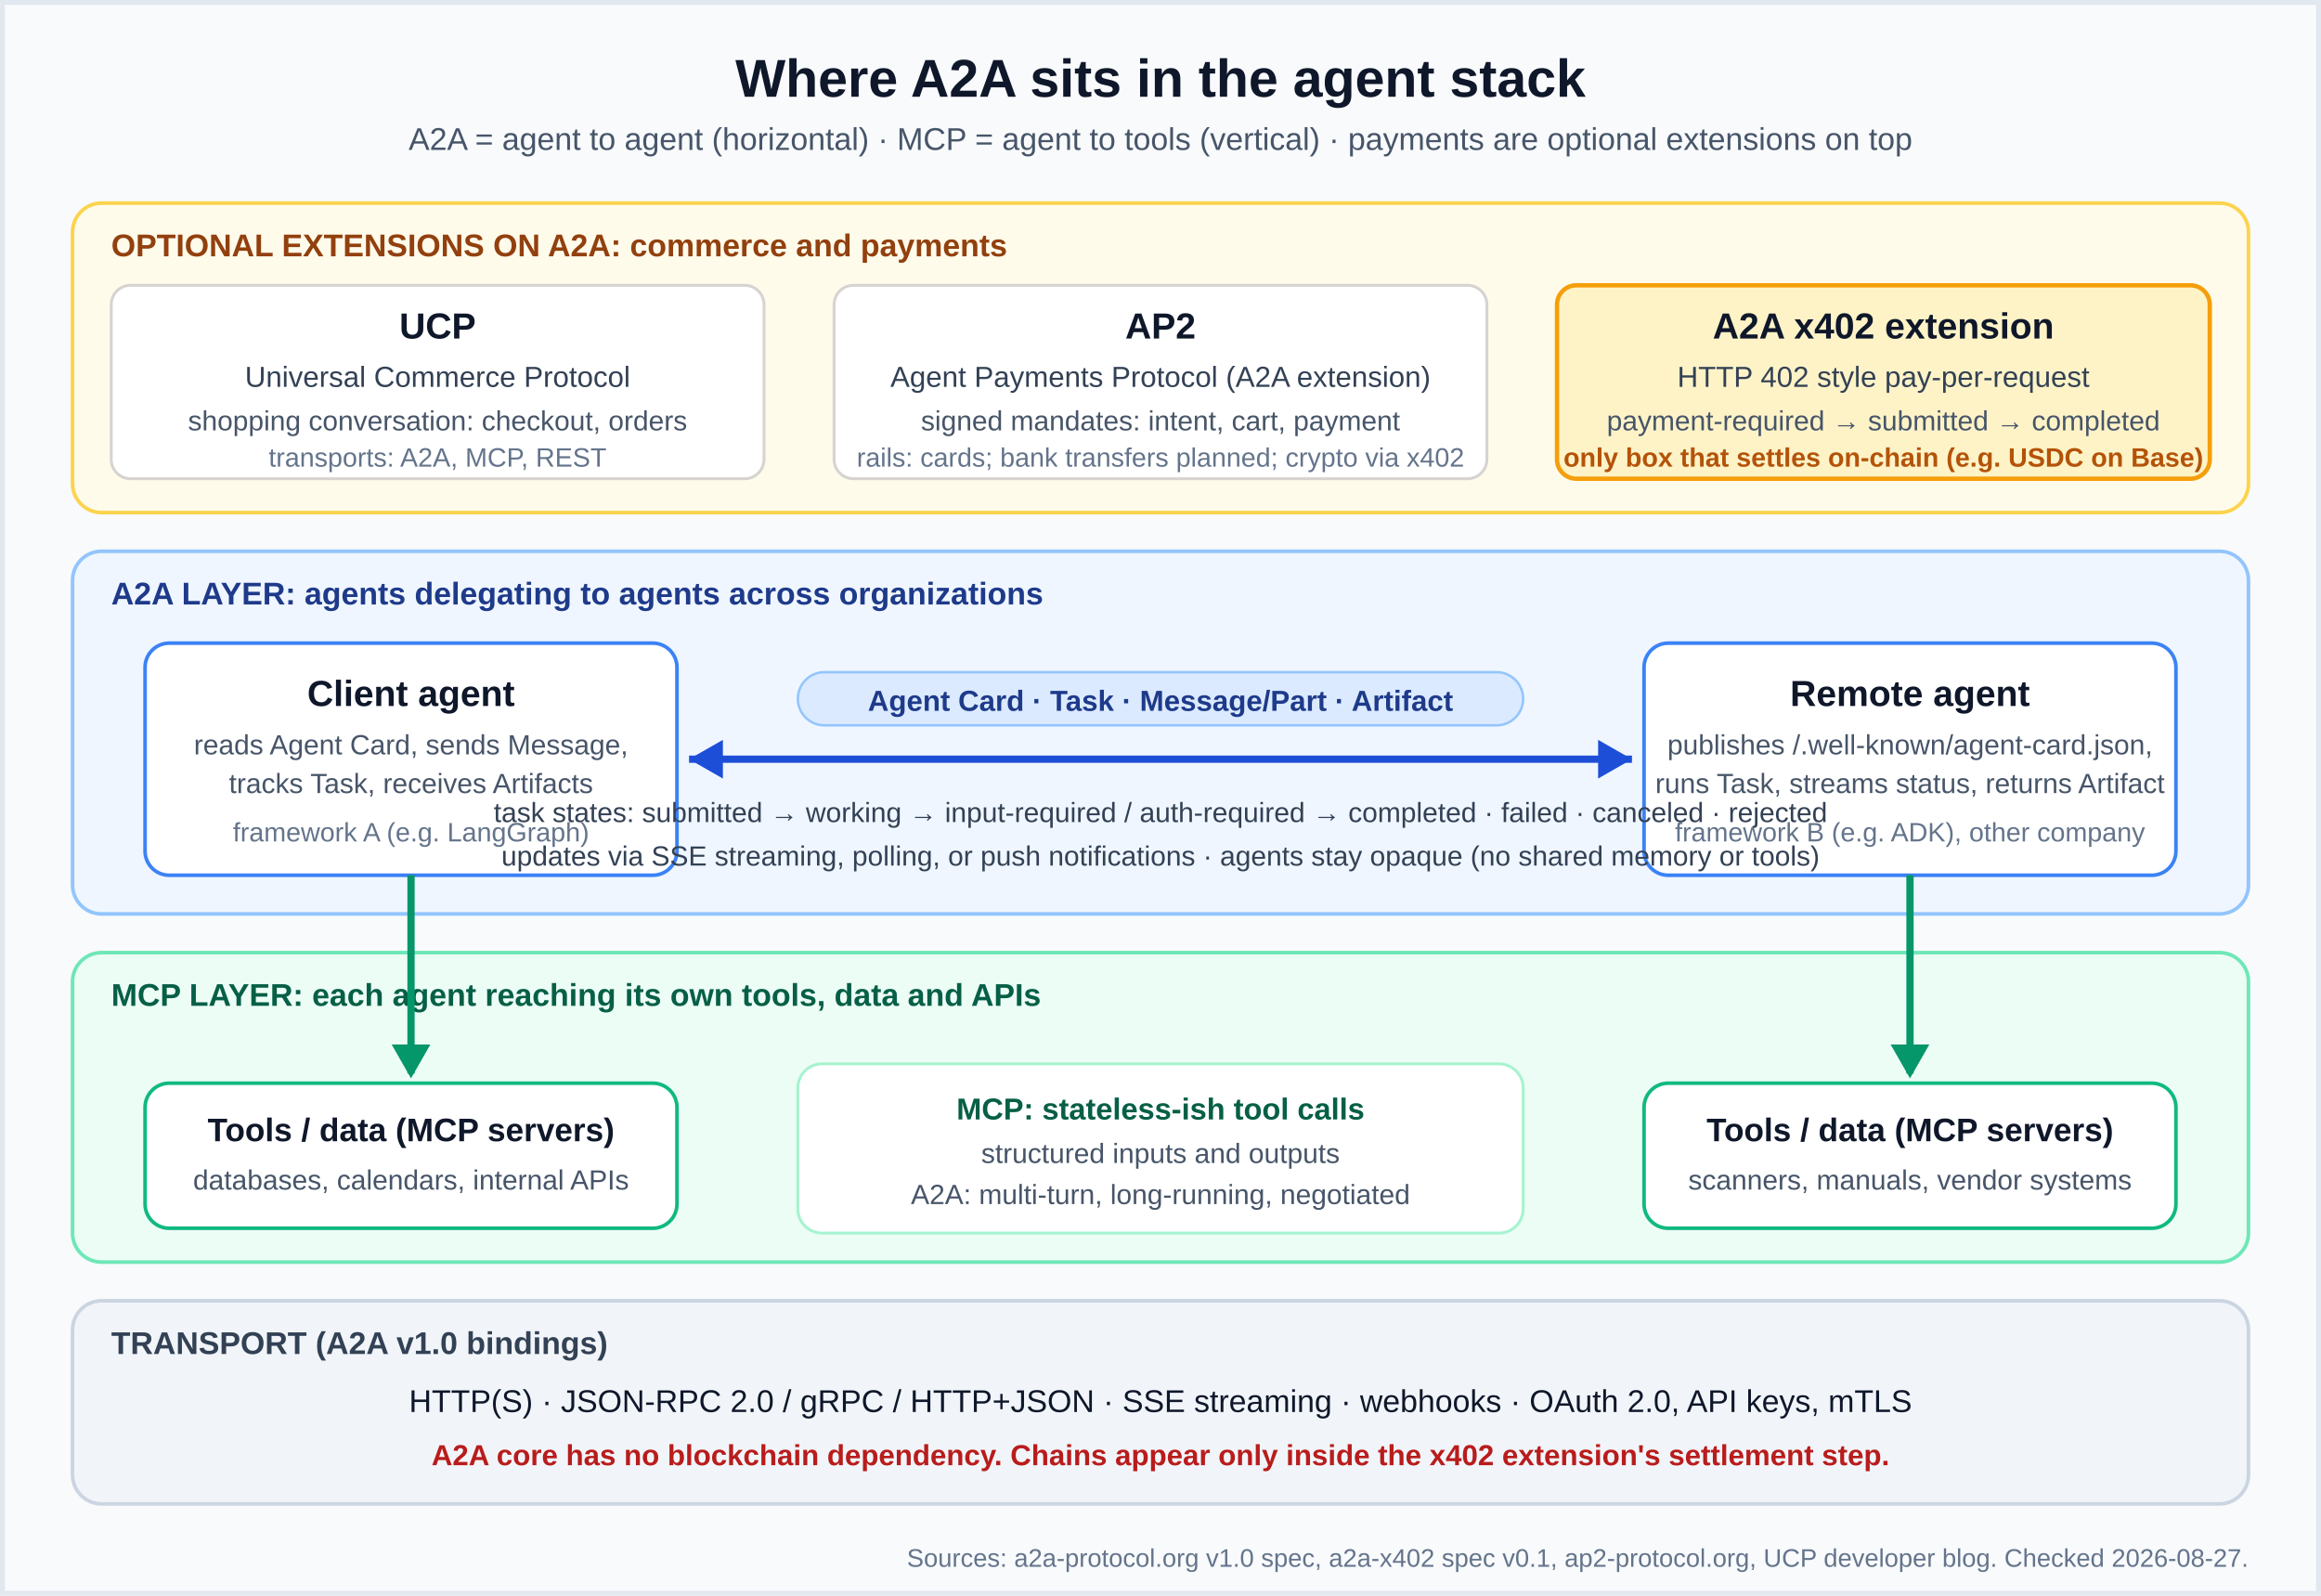
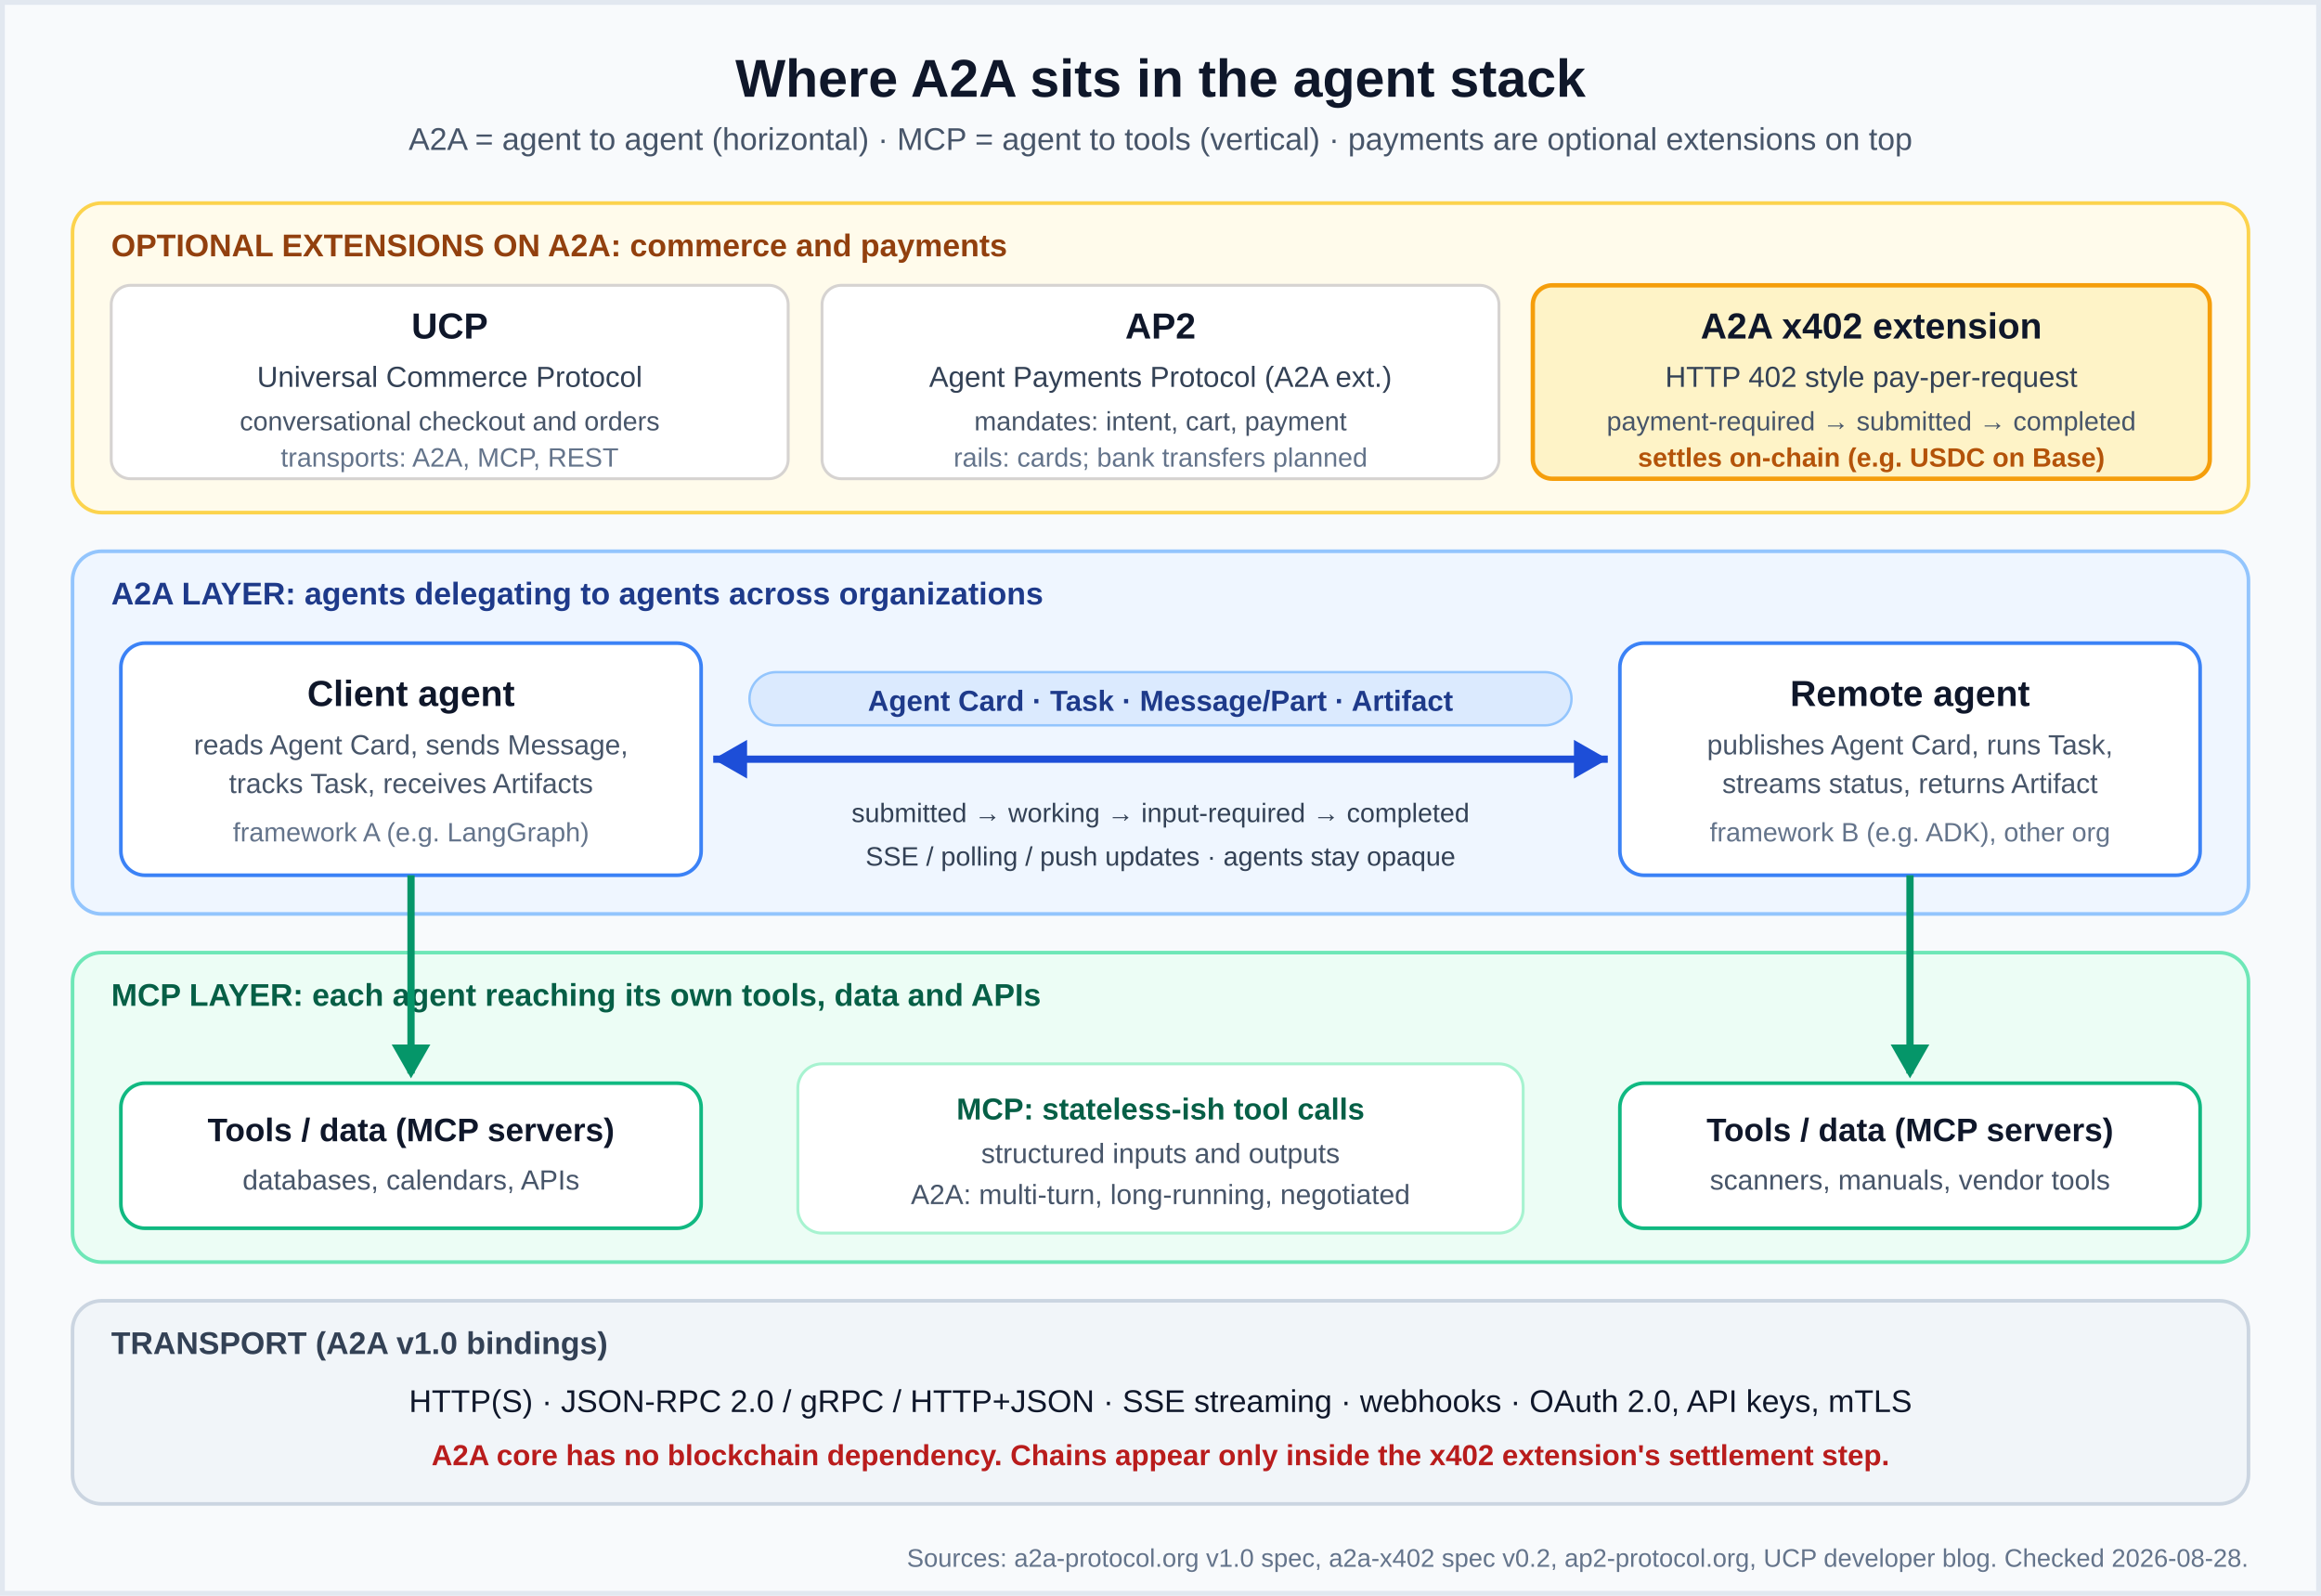
<svg xmlns="http://www.w3.org/2000/svg" viewBox="0 0 960 660" width="960" height="660" font-family="Arial, Helvetica, sans-serif" role="img" aria-labelledby="svgTitle svgDesc">
  <rect x="0" y="0" width="960" height="660" fill="#F8FAFC" />
  <rect x="1" y="1" width="958" height="658" fill="none" stroke="#E2E8F0" stroke-width="2" />
  <text x="480" y="40" text-anchor="middle" font-size="22" font-weight="bold" fill="#0F172A">Where A2A sits in the agent stack</text>
  <text x="480" y="62" text-anchor="middle" font-size="13" fill="#475569">A2A = agent to agent (horizontal) · MCP = agent to tools (vertical) · payments are optional extensions on top</text>
  <rect x="30" y="84" width="900" height="128" rx="12" fill="#FFFBEB" stroke="#FCD34D" stroke-width="1.5" />
  <text x="46" y="106" font-size="13" font-weight="bold" fill="#92400E">OPTIONAL EXTENSIONS ON A2A: commerce and payments</text>
-   <rect x="46" y="118" width="270" height="80" rx="8" fill="#FFFFFF" stroke="#D6D3D1" stroke-width="1.2" />
-   <text x="181" y="140" text-anchor="middle" font-size="15" font-weight="bold" fill="#0F172A">UCP</text>
-   <text x="181" y="160" text-anchor="middle" font-size="12" fill="#334155">Universal Commerce Protocol</text>
-   <text x="181" y="178" text-anchor="middle" font-size="11.5" fill="#475569">shopping conversation: checkout, orders</text>
-   <text x="181" y="193" text-anchor="middle" font-size="11" fill="#64748B">transports: A2A, MCP, REST</text>
-   <rect x="345" y="118" width="270" height="80" rx="8" fill="#FFFFFF" stroke="#D6D3D1" stroke-width="1.2" />
+   <rect x="46" y="118" width="280" height="80" rx="8" fill="#FFFFFF" stroke="#D6D3D1" stroke-width="1.2" />
+   <text x="186" y="140" text-anchor="middle" font-size="15" font-weight="bold" fill="#0F172A">UCP</text>
+   <text x="186" y="160" text-anchor="middle" font-size="12" fill="#334155">Universal Commerce Protocol</text>
+   <text x="186" y="178" text-anchor="middle" font-size="11" fill="#475569">conversational checkout and orders</text>
+   <text x="186" y="193" text-anchor="middle" font-size="11" fill="#64748B">transports: A2A, MCP, REST</text>
+   <rect x="340" y="118" width="280" height="80" rx="8" fill="#FFFFFF" stroke="#D6D3D1" stroke-width="1.2" />
  <text x="480" y="140" text-anchor="middle" font-size="15" font-weight="bold" fill="#0F172A">AP2</text>
-   <text x="480" y="160" text-anchor="middle" font-size="12" fill="#334155">Agent Payments Protocol (A2A extension)</text>
-   <text x="480" y="178" text-anchor="middle" font-size="11.5" fill="#475569">signed mandates: intent, cart, payment</text>
-   <text x="480" y="193" text-anchor="middle" font-size="11" fill="#64748B">rails: cards; bank transfers planned; crypto via x402</text>
-   <rect x="644" y="118" width="270" height="80" rx="8" fill="#FEF3C7" stroke="#F59E0B" stroke-width="1.8" />
-   <text x="779" y="140" text-anchor="middle" font-size="15" font-weight="bold" fill="#0F172A">A2A x402 extension</text>
-   <text x="779" y="160" text-anchor="middle" font-size="12" fill="#334155">HTTP 402 style pay-per-request</text>
-   <text x="779" y="178" text-anchor="middle" font-size="11.5" fill="#475569">payment-required → submitted → completed</text>
-   <text x="779" y="193" text-anchor="middle" font-size="11" font-weight="bold" fill="#B45309">only box that settles on-chain (e.g. USDC on Base)</text>
+   <text x="480" y="160" text-anchor="middle" font-size="12" fill="#334155">Agent Payments Protocol (A2A ext.)</text>
+   <text x="480" y="178" text-anchor="middle" font-size="11" fill="#475569">mandates: intent, cart, payment</text>
+   <text x="480" y="193" text-anchor="middle" font-size="11" fill="#64748B">rails: cards; bank transfers planned</text>
+   <rect x="634" y="118" width="280" height="80" rx="8" fill="#FEF3C7" stroke="#F59E0B" stroke-width="1.8" />
+   <text x="774" y="140" text-anchor="middle" font-size="15" font-weight="bold" fill="#0F172A">A2A x402 extension</text>
+   <text x="774" y="160" text-anchor="middle" font-size="12" fill="#334155">HTTP 402 style pay-per-request</text>
+   <text x="774" y="178" text-anchor="middle" font-size="11" fill="#475569">payment-required → submitted → completed</text>
+   <text x="774" y="193" text-anchor="middle" font-size="11" font-weight="bold" fill="#B45309">settles on-chain (e.g. USDC on Base)</text>
  <rect x="30" y="228" width="900" height="150" rx="12" fill="#EFF6FF" stroke="#93C5FD" stroke-width="1.5" />
  <text x="46" y="250" font-size="13" font-weight="bold" fill="#1E3A8A">A2A LAYER: agents delegating to agents across organizations</text>
-   <rect x="60" y="266" width="220" height="96" rx="10" fill="#FFFFFF" stroke="#3B82F6" stroke-width="1.5" />
+   <rect x="50" y="266" width="240" height="96" rx="10" fill="#FFFFFF" stroke="#3B82F6" stroke-width="1.5" />
  <text x="170" y="292" text-anchor="middle" font-size="15" font-weight="bold" fill="#0F172A">Client agent</text>
  <text x="170" y="312" text-anchor="middle" font-size="11.5" fill="#475569">reads Agent Card, sends Message,</text>
  <text x="170" y="328" text-anchor="middle" font-size="11.5" fill="#475569">tracks Task, receives Artifacts</text>
  <text x="170" y="348" text-anchor="middle" font-size="11" fill="#64748B">framework A (e.g. LangGraph)</text>
-   <rect x="680" y="266" width="220" height="96" rx="10" fill="#FFFFFF" stroke="#3B82F6" stroke-width="1.5" />
+   <rect x="670" y="266" width="240" height="96" rx="10" fill="#FFFFFF" stroke="#3B82F6" stroke-width="1.5" />
  <text x="790" y="292" text-anchor="middle" font-size="15" font-weight="bold" fill="#0F172A">Remote agent</text>
-   <text x="790" y="312" text-anchor="middle" font-size="11.5" fill="#475569">publishes /.well-known/agent-card.json,</text>
-   <text x="790" y="328" text-anchor="middle" font-size="11.5" fill="#475569">runs Task, streams status, returns Artifact</text>
-   <text x="790" y="348" text-anchor="middle" font-size="11" fill="#64748B">framework B (e.g. ADK), other company</text>
-   <line x1="285" y1="314" x2="675" y2="314" stroke="#1D4ED8" stroke-width="3" />
-   <polygon points="675,314 661,306 661,322" fill="#1D4ED8" />
-   <polygon points="285,314 299,306 299,322" fill="#1D4ED8" />
-   <rect x="330" y="278" width="300" height="22" rx="11" fill="#DBEAFE" stroke="#93C5FD" stroke-width="1" />
+   <text x="790" y="312" text-anchor="middle" font-size="11.5" fill="#475569">publishes Agent Card, runs Task,</text>
+   <text x="790" y="328" text-anchor="middle" font-size="11.5" fill="#475569">streams status, returns Artifact</text>
+   <text x="790" y="348" text-anchor="middle" font-size="11" fill="#64748B">framework B (e.g. ADK), other org</text>
+   <line x1="295" y1="314" x2="665" y2="314" stroke="#1D4ED8" stroke-width="3" />
+   <polygon points="665,314 651,306 651,322" fill="#1D4ED8" />
+   <polygon points="295,314 309,306 309,322" fill="#1D4ED8" />
+   <rect x="310" y="278" width="340" height="22" rx="11" fill="#DBEAFE" stroke="#93C5FD" stroke-width="1" />
  <text x="480" y="294" text-anchor="middle" font-size="12" font-weight="bold" fill="#1E3A8A">Agent Card · Task · Message/Part · Artifact</text>
-   <text x="480" y="340" text-anchor="middle" font-size="11.5" fill="#334155">task states: submitted → working → input-required / auth-required → completed · failed · canceled · rejected</text>
-   <text x="480" y="358" text-anchor="middle" font-size="11.5" fill="#334155">updates via SSE streaming, polling, or push notifications · agents stay opaque (no shared memory or tools)</text>
+   <text x="480" y="340" text-anchor="middle" font-size="11" fill="#334155">submitted → working → input-required → completed</text>
+   <text x="480" y="358" text-anchor="middle" font-size="11" fill="#334155">SSE / polling / push updates · agents stay opaque</text>
  <rect x="30" y="394" width="900" height="128" rx="12" fill="#ECFDF5" stroke="#6EE7B7" stroke-width="1.5" />
  <text x="46" y="416" font-size="13" font-weight="bold" fill="#065F46">MCP LAYER: each agent reaching its own tools, data and APIs</text>
  <line x1="170" y1="362" x2="170" y2="444" stroke="#059669" stroke-width="3" />
  <polygon points="170,446 162,432 178,432" fill="#059669" />
-   <rect x="60" y="448" width="220" height="60" rx="10" fill="#FFFFFF" stroke="#10B981" stroke-width="1.5" />
+   <rect x="50" y="448" width="240" height="60" rx="10" fill="#FFFFFF" stroke="#10B981" stroke-width="1.5" />
  <text x="170" y="472" text-anchor="middle" font-size="13.5" font-weight="bold" fill="#0F172A">Tools / data (MCP servers)</text>
-   <text x="170" y="492" text-anchor="middle" font-size="11.5" fill="#475569">databases, calendars, internal APIs</text>
+   <text x="170" y="492" text-anchor="middle" font-size="11.5" fill="#475569">databases, calendars, APIs</text>
  <line x1="790" y1="362" x2="790" y2="444" stroke="#059669" stroke-width="3" />
  <polygon points="790,446 782,432 798,432" fill="#059669" />
-   <rect x="680" y="448" width="220" height="60" rx="10" fill="#FFFFFF" stroke="#10B981" stroke-width="1.5" />
+   <rect x="670" y="448" width="240" height="60" rx="10" fill="#FFFFFF" stroke="#10B981" stroke-width="1.5" />
  <text x="790" y="472" text-anchor="middle" font-size="13.5" font-weight="bold" fill="#0F172A">Tools / data (MCP servers)</text>
-   <text x="790" y="492" text-anchor="middle" font-size="11.5" fill="#475569">scanners, manuals, vendor systems</text>
+   <text x="790" y="492" text-anchor="middle" font-size="11.5" fill="#475569">scanners, manuals, vendor tools</text>
  <rect x="330" y="440" width="300" height="70" rx="10" fill="#FFFFFF" stroke="#A7F3D0" stroke-width="1.2" />
  <text x="480" y="463" text-anchor="middle" font-size="12.5" font-weight="bold" fill="#065F46">MCP: stateless-ish tool calls</text>
  <text x="480" y="481" text-anchor="middle" font-size="11.5" fill="#475569">structured inputs and outputs</text>
  <text x="480" y="498" text-anchor="middle" font-size="11.5" fill="#475569">A2A: multi-turn, long-running, negotiated</text>
  <rect x="30" y="538" width="900" height="84" rx="12" fill="#F1F5F9" stroke="#CBD5E1" stroke-width="1.5" />
  <text x="46" y="560" font-size="13" font-weight="bold" fill="#334155">TRANSPORT (A2A v1.0 bindings)</text>
  <text x="480" y="584" text-anchor="middle" font-size="13" fill="#0F172A">HTTP(S) · JSON-RPC 2.0 / gRPC / HTTP+JSON · SSE streaming · webhooks · OAuth 2.0, API keys, mTLS</text>
  <text x="480" y="606" text-anchor="middle" font-size="12" font-weight="bold" fill="#B91C1C">A2A core has no blockchain dependency. Chains appear only inside the x402 extension's settlement step.</text>
-   <text x="930" y="648" text-anchor="end" font-size="10.5" fill="#64748B">Sources: a2a-protocol.org v1.0 spec, a2a-x402 spec v0.1, ap2-protocol.org, UCP developer blog. Checked 2026-08-27.</text>
+   <text x="930" y="648" text-anchor="end" font-size="10.5" fill="#64748B">Sources: a2a-protocol.org v1.0 spec, a2a-x402 spec v0.2, ap2-protocol.org, UCP developer blog. Checked 2026-08-28.</text>
</svg>
